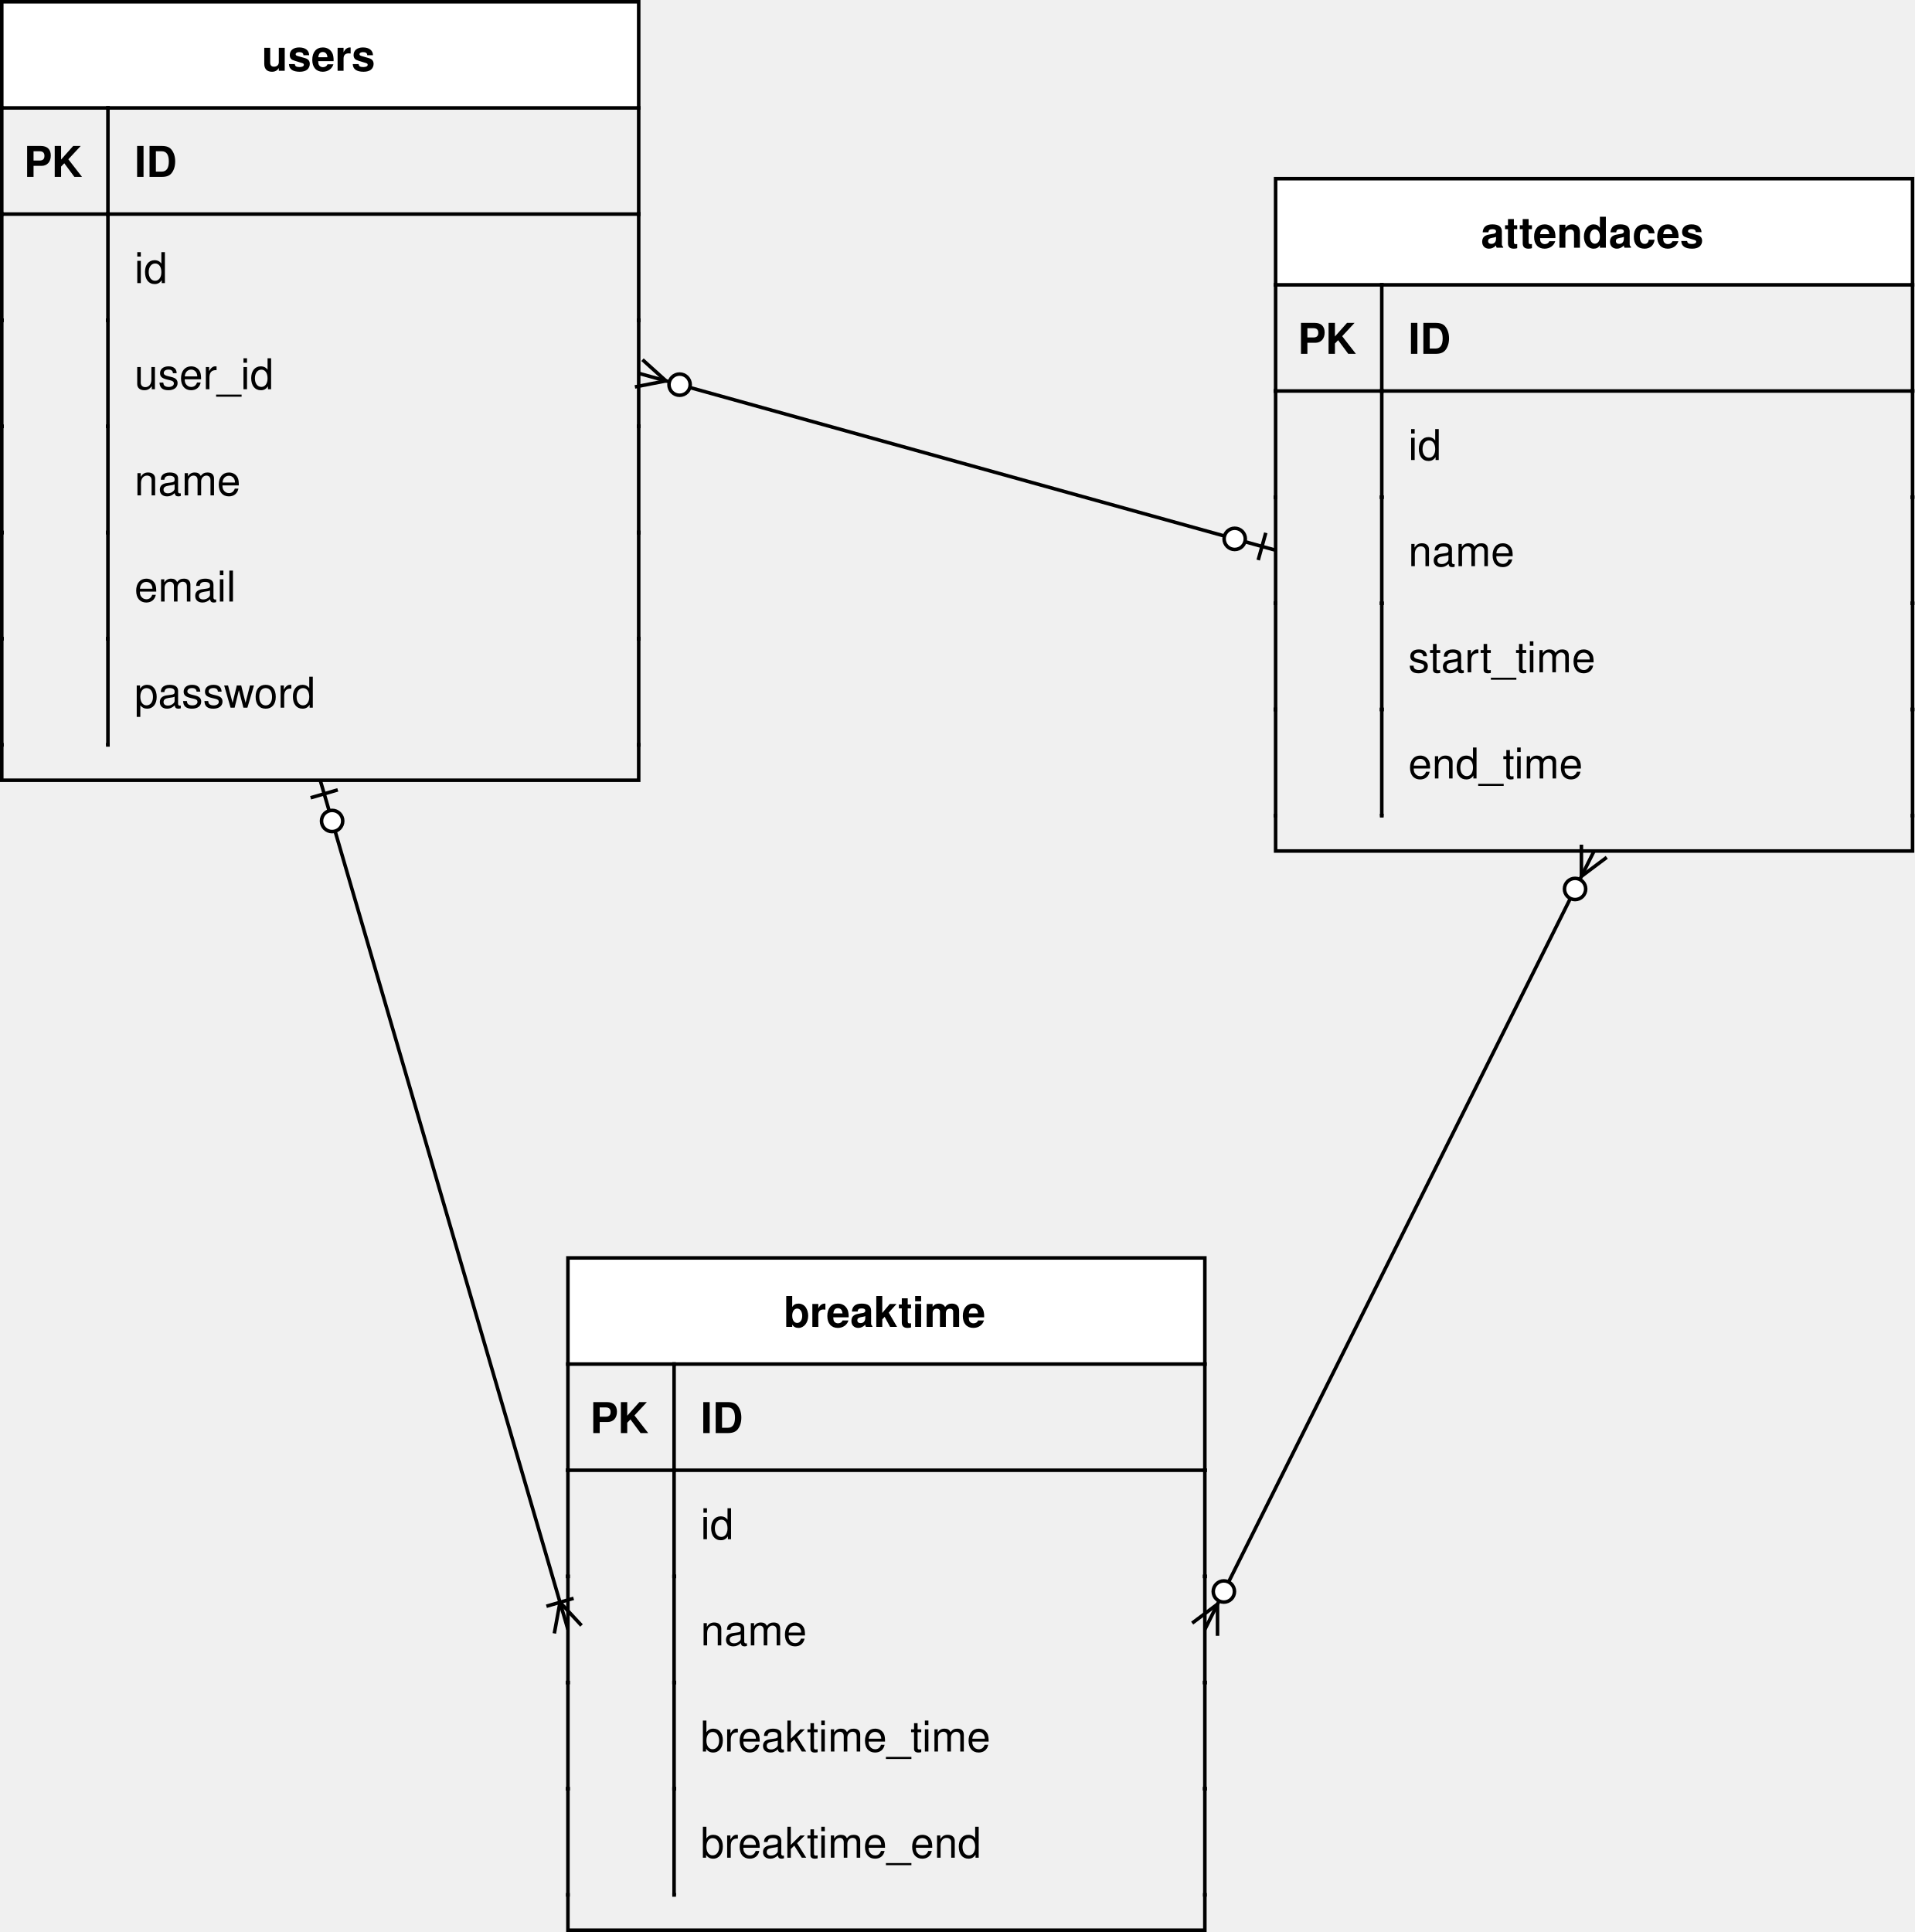
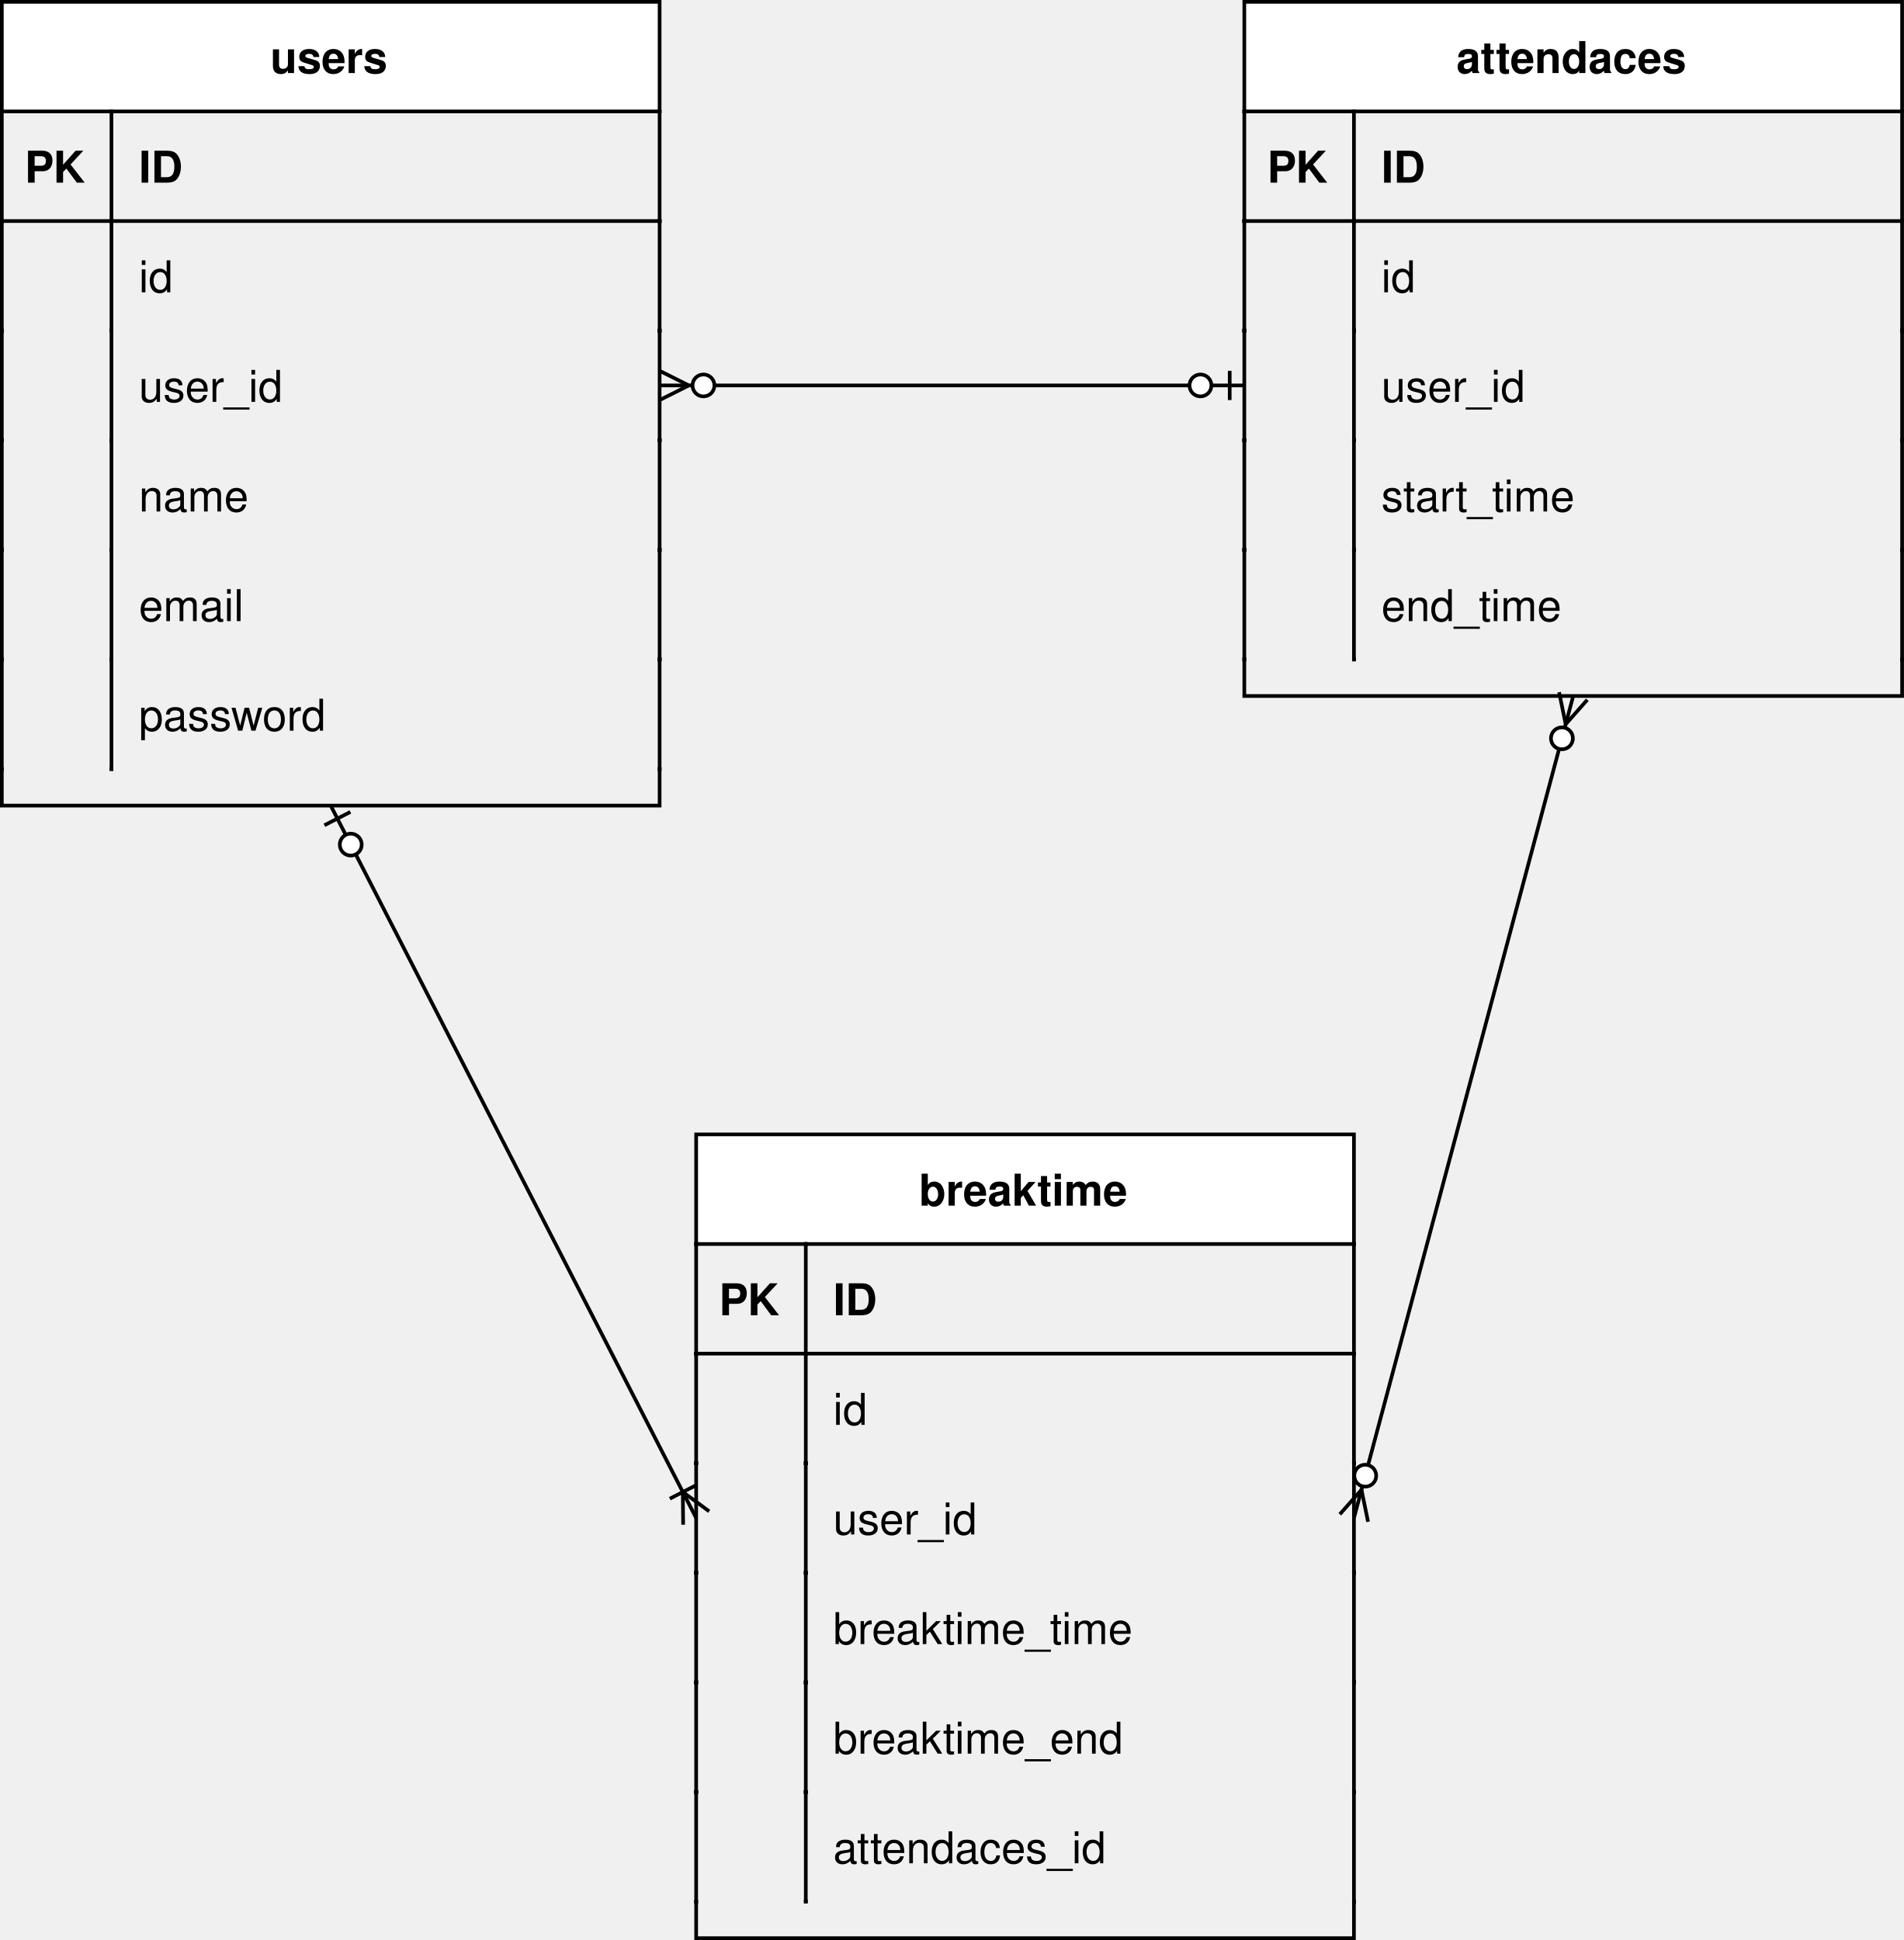
- <svg xmlns="http://www.w3.org/2000/svg" host="65bd71144e" version="1.1" width="541px" height="546px" viewBox="-0.5 -0.5 541 546" content="&lt;mxfile&gt;&lt;diagram id=&quot;NxvJrqtp4yK55EKpvDqg&quot; name=&quot;ページ1&quot;&gt;7V1tb6M4EP41+briJUD4eEm7e6fr6lbdlW7308oNbmIdwZFx2mR//dnBBoLrljSUZidIUYQHe2LPMzxgM56M/Nlq+4mh9fIzTXA68pxkO/KvRp4XhGPxLQU7JZgowYKRpBC5leAr+YWV0FHSDUlwflCRU5pysj4UzmmW4Tk/kCHG6ONhtXuaHv7qGi2wIfg6R6kp/ZckfFlIJ15Uyf/EZLHUv+yGcXFmhXRlNZJ8iRL6WBP51yN/xijlxdFqO8OptJ22S9Huo+Vs2TGGM96mgacM/4DSjRoc4hxnCZoLAxdd5Ds9btHbtTzk6E6KpjlHjCt4fEcIhME5IhlmQuDuy2mK1jnZVy8kS5ImN2hHN1wr0qXpPdni5LZAR9YVQN0IZbIold8L5V9VZ+RplJJFJo7nYqzyF6cM56IvNyjnqoYaG2Ycb60GckuzC3fFdIU524kqqsHYUUgpV41V8bHC3Z0o2bKOua6IlK8tStUVHOJAIWJBJzDQsWIihsQJSm+Fv6NssYfn0PrShAmj62+ILTBXgjUl0njXD8IcpZ1Jms5oSiWIGc2kJk7X6mSK73XbO8o5XWms1NBLpfthB1PxEYaYOR+CUSC6OxNltyqLj6zO+IxmOWfCdaQOLBB8xBLFdggWTmxCqCDzW0Lmd4FYaCD25e/jMNtTFqowOxoOpwFH87qhwpz36Z51liRJcNbazsHTdq4Z1j/SrkpZZYGjtaFU+G+GOJ7STZbkBlhlP9vhFxn4/XX1zvhpnivqTvM1mpNscVO0DBsAB28B8NZ+IQWdAt5KXceIT34Ljm06xZlxbNgnx8YnItb5FYoTovWdRrAT8ASrtdfAE6fOnGA7BxQyofruQKinE2rbeUYXhOp7UAnVt0zuIBGqb4CXoRUGS6k2SEFTqrlKM1Dq0ZTqen1y6qlLN+fLqRYrQ+JUcxVnv9T5kxPIzGoBFjSzRgORHk+kQZ9EOoHCmxF83jRXZnCWAGdNC6yQWTNo8XCzX5QuXg26YgjTJV+l6hISPvGHfAsrite3vzCj3+hnlO1G6oVi89w/e7yFwdnue6lBFH5IbD8Euni11RfsvrTTpS3h32vHtVaiVDWSBd2mGAxOjLfAjbeGYsB0w+aqll744Pp+IIrFi99nL3rXeQK/Ushwijh5OOzIM07yRd4qKvcb61fmironDb8o+q8aVT5h6PHGh3rChp5izIae1/iW+ezVjW+JMx9Jqus96WllTeVqNe/6Ufe8F1zNfXNXc50nfM121+7L1/zJoY8E7iudbdxQNG4q6tDbzDvWJsdsCH0YGZf8uOVDXxnbcspTn+aXM1/xeO/Ih8Bye3mHyIfQXPaHE/kQOk/bGdCze+gZ+F1Q5IMNYMhP8WGLJ60z4Nj3Xgx5gWP7jHwIzeikd75Cu1ocKXwRNsGagUaAIx9sgIIm1FMDkwZCHfUb+RCdOs04X0J9eeHpdyfUyJxxyLn7T8isakEVMqtGA4keT6K9xjpEPhDSLFwNNmmaoUSgw8VskIJmzGBgzOMZs8+ghiiEwpjwt4RF5qILXiGSwqXMC9wFFh0ZZTRQZp0ee6HMGAplwt/kpX2gRplrlOePlMGdmttghcyasTmZuGMY/fdswN8FRVB4jeQRfhy0I8xOskfEQ/aINhDG55M9IoacPSKGP1WILzp7hA1g0HfAIXtEBxzbZwxFDDZ7RAx/YlGGKl9GEIUNUciMWoa2D5R6CqX2GUXhOh5UTlXeCJxULyyFhBVU2Lw6JJHogFd7DaxwHbBZJJQ7AidWcz2nXB+FvSvaCi9sih2ySbyCUfsMvHAdKOkklLMBJ1BzsaYiUJzBnflb0QXNn3qfdxd7/wWeR6WVcEavSytR7u8vMwR0vNdfb1Gvb/VvMy19273+2hP0W7JxwzPa7vX3G7vMu8ssIYrV/ygU1as/o/Cv/wc=&lt;/diagram&gt;&lt;/mxfile&gt;">
+ <svg xmlns="http://www.w3.org/2000/svg" host="65bd71144e" version="1.1" width="521px" height="531px" viewBox="-0.5 -0.5 521 531" content="&lt;mxfile&gt;&lt;diagram id=&quot;NxvJrqtp4yK55EKpvDqg&quot; name=&quot;ページ1&quot;&gt;7V1Rb6M4EP41eV3hECA8XtLu3um6ulV3pdt9WrnBTawjOAKnTfbXnx1sILhuoaE0O0GqKjzYEzzf8IHHk8nIna93n1K8WX1mEYlHYyfajdyr0Xjs+RPxXwr2SjBVgmVKo1yESsFX+osooaOkWxqR7KgjZyzmdHMsXLAkIQt+JMNpyh6Pu92z+PhTN3hJDMHXBY5N6b804qtcOh0HpfxPQpcr/cnID/Mza6w7q5lkKxyxx4rIvR6585Qxnh+td3MSS9tpu+TjPlrOFheWkoQ3GTBWhn/A8VZNDnNOkggvhIHzS+R7PW9xtRt5yPGdFM0yjlOu4HEdIRAG55gmJBUCdGjHMd5k9NA9l6xoHN3gPdtyrUi3Zvd0R6LbHB3ZVwB1I5TJplR+L5R/VRcjT+OYLhNxvBBzlZ84S0kmruUGZ1z1UHMjKSc7q4FQYXbhroStCU/3oosa4PoKKeWqgWo+lrijqZKtqpiHSoiVry0L1SUc4kAhYkHHM9CxYiKmxCmOb4W/42R5gOfY+tKEUco233C6JFwJNoxK410/CHMUdqZxPGcxkyAmLJGaONuokzG512PvGOdsrbFSUy+UHqbtzcSfMMTc+eCNPHG5c9FGZVv8ye4pn7Mk46lwHamDCAQfiUSxGYK5E5sQKsjchpC5XSDmG4h9+bsdZgfKwiVmreFwanDU7xsmzHkfH1hnRaOIJI3t7D1t54ph3ZZ2VcpKC7TWhmPhvwnmZMa2SZQZYBXX2Qy/wMDvr6t3xk/zXN53lm3wgibLm3ykXwPYewuAdyPrjeR1CngjdR0jPv0tOLbuFGfGsX6fHBueiFjndyiJqNZ3GsFOwROs1l4BT5w6c4LtHFDIhOqigVBPJ9SwR0J1x1AJ1bUs7iARqmuAt81I+hMwq9pQBc2qZqBmYNXWrIrGfdLqqdGb86VVi5Uh0aoZyDlEO39yuiZwmdUCLGhmDQYibU+kXp9EOoXCmwF83jSDMySJgLOmBVbIrOk1eLk5xKXz3UEkpjBb8XWsbiHhE3/IjVjRvL79RVL2jX3GyX6k9hTr5/454C0Mnu6/FxpE44fE9oOnm1c7fcMeWnvd2lH+vXJcGSVa5SDZ0GPyyZDI2AiubRyKCbNtulC9dOyD6+eBaOZ7v8/e9Mh5agdRC1MSY04fji/kGSf5Ih8VpftN9K65ou5pzS/y61eDSp8w9Iwnx3r8mp58zoae1/iW+e7VjW+JMx9prPs96WlFT+VqFe/6UfW8F1wNvbmrIecJX7M9tfvyNXd67CMeeqWzTWqKJnVFHXqb+cSSAZQh+0H60+uSH4pxp7z1aX4584jHeyc/eJbHyzskP/hm5B9O8oPvPG1nQO/u/tjA74KSH2wAQ36L9xu8aZ0Bx753MOQFju0z+cE3E5Te+Q7tKjiS+yJsgjVzjQBv09kABU2op+YmDYQ66jf5Qa9pABLqy4Gn351QA3PFAT35wYYqZFYNBhJtT6K95joELhDSzF0NNmmaqUQJBrw9Z4MUNGN6A2O2Z8w+kxoCHwpjwv9WWGAGXcga0xguZV7gF8GClllGA2VW6bEXygyhUCb873lpH6hQ5gZn2SNL4S7NbbBCZs3QXEzcpQT/92zC3yVlUNSyr9ymhNlJDkU4FJBoAmF4PgUkQsgFJEL4S4XwogtI2AAG/QQcCkh0wLF95lCEYAtIhPAXFkWq8mUkUdgQhcyoRWr7QKmnUGqfWRTIGUPlVOWNwEn18qpIWHGFTa1DHYkOqLXX3ArkgC0kodwROLeaIZ0iRAr7i9FWeGFT7FBQ4hWM2mfuBXKgVJRQzgacQM14TUmgJIH8inqBlSUQQu0AHfizypW98CcC8wKKLmBxj8zFffkjD6CX+DZ0YfOnGSA3EG5aPkXg2aoyjzN6XWWeokRKUWSl43IpuspHtVpKk8je25ZL0Z6gEw0mNc9oWi7FrdXm6a44j2iWv0aTdy9/0se9/h8=&lt;/diagram&gt;&lt;/mxfile&gt;">
  <defs>
-     <clipPath id="mx-clip-360-80-30-30-0">
-       <rect x="360" y="80" width="30" height="30" />
-     </clipPath>
-     <clipPath id="mx-clip-396-80-144-30-0">
-       <rect x="396" y="80" width="144" height="30" />
-     </clipPath>
-     <clipPath id="mx-clip-396-110-144-30-0">
-       <rect x="396" y="110" width="144" height="30" />
-     </clipPath>
-     <clipPath id="mx-clip-396-140-144-30-0">
-       <rect x="396" y="140" width="144" height="30" />
-     </clipPath>
-     <clipPath id="mx-clip-396-170-144-30-0">
-       <rect x="396" y="170" width="144" height="30" />
-     </clipPath>
-     <clipPath id="mx-clip-396-200-144-30-0">
-       <rect x="396" y="200" width="144" height="30" />
+     <clipPath id="mx-clip-340-30-30-30-0">
+       <rect x="340" y="30" width="30" height="30" />
+     </clipPath>
+     <clipPath id="mx-clip-376-30-144-30-0">
+       <rect x="376" y="30" width="144" height="30" />
+     </clipPath>
+     <clipPath id="mx-clip-376-60-144-30-0">
+       <rect x="376" y="60" width="144" height="30" />
+     </clipPath>
+     <clipPath id="mx-clip-376-90-144-30-0">
+       <rect x="376" y="90" width="144" height="30" />
+     </clipPath>
+     <clipPath id="mx-clip-376-120-144-30-0">
+       <rect x="376" y="120" width="144" height="30" />
+     </clipPath>
+     <clipPath id="mx-clip-376-150-144-30-0">
+       <rect x="376" y="150" width="144" height="30" />
    </clipPath>
    <clipPath id="mx-clip-0-30-30-30-0">
      <rect x="0" y="30" width="30" height="30" />
    </clipPath>
    <clipPath id="mx-clip-36-30-144-30-0">
      <rect x="36" y="30" width="144" height="30" />
    </clipPath>
    <clipPath id="mx-clip-36-60-144-30-0">
      <rect x="36" y="60" width="144" height="30" />
    </clipPath>
    <clipPath id="mx-clip-36-90-144-30-0">
      <rect x="36" y="90" width="144" height="30" />
    </clipPath>
    <clipPath id="mx-clip-36-120-144-30-0">
      <rect x="36" y="120" width="144" height="30" />
    </clipPath>
    <clipPath id="mx-clip-36-150-144-30-0">
      <rect x="36" y="150" width="144" height="30" />
    </clipPath>
    <clipPath id="mx-clip-36-180-144-30-0">
      <rect x="36" y="180" width="144" height="30" />
    </clipPath>
-     <clipPath id="mx-clip-160-385-30-30-0">
-       <rect x="160" y="385" width="30" height="30" />
-     </clipPath>
-     <clipPath id="mx-clip-196-385-144-30-0">
-       <rect x="196" y="385" width="144" height="30" />
-     </clipPath>
-     <clipPath id="mx-clip-196-415-144-30-0">
-       <rect x="196" y="415" width="144" height="30" />
-     </clipPath>
-     <clipPath id="mx-clip-196-445-144-30-0">
-       <rect x="196" y="445" width="144" height="30" />
-     </clipPath>
-     <clipPath id="mx-clip-196-475-144-30-0">
-       <rect x="196" y="475" width="144" height="30" />
-     </clipPath>
-     <clipPath id="mx-clip-196-505-144-30-0">
-       <rect x="196" y="505" width="144" height="30" />
+     <clipPath id="mx-clip-190-340-30-30-0">
+       <rect x="190" y="340" width="30" height="30" />
+     </clipPath>
+     <clipPath id="mx-clip-226-340-144-30-0">
+       <rect x="226" y="340" width="144" height="30" />
+     </clipPath>
+     <clipPath id="mx-clip-226-370-144-30-0">
+       <rect x="226" y="370" width="144" height="30" />
+     </clipPath>
+     <clipPath id="mx-clip-226-400-144-30-0">
+       <rect x="226" y="400" width="144" height="30" />
+     </clipPath>
+     <clipPath id="mx-clip-226-430-144-30-0">
+       <rect x="226" y="430" width="144" height="30" />
+     </clipPath>
+     <clipPath id="mx-clip-226-460-144-30-0">
+       <rect x="226" y="460" width="144" height="30" />
+     </clipPath>
+     <clipPath id="mx-clip-226-490-144-30-0">
+       <rect x="226" y="490" width="144" height="30" />
    </clipPath>
  </defs>
  <g>
-     <path d="M 360 80 L 360 50 L 540 50 L 540 80" fill="rgb(255, 255, 255)" stroke="rgb(0, 0, 0)" stroke-miterlimit="10" pointer-events="all" />
-     <path d="M 360 80 L 360 240 L 540 240 L 540 80" fill="none" stroke="rgb(0, 0, 0)" stroke-miterlimit="10" pointer-events="none" />
-     <path d="M 360 80 L 540 80" fill="none" stroke="rgb(0, 0, 0)" stroke-miterlimit="10" pointer-events="none" />
-     <path d="M 390 80 L 390 110 L 390 140 L 390 170 L 390 200 L 390 230" fill="none" stroke="rgb(0, 0, 0)" stroke-miterlimit="10" pointer-events="none" />
+     <path d="M 340 30 L 340 0 L 520 0 L 520 30" fill="rgb(255, 255, 255)" stroke="rgb(0, 0, 0)" stroke-miterlimit="10" pointer-events="all" />
+     <path d="M 340 30 L 340 190 L 520 190 L 520 30" fill="none" stroke="rgb(0, 0, 0)" stroke-miterlimit="10" pointer-events="none" />
+     <path d="M 340 30 L 520 30" fill="none" stroke="rgb(0, 0, 0)" stroke-miterlimit="10" pointer-events="none" />
+     <path d="M 370 30 L 370 60 L 370 90 L 370 120 L 370 150 L 370 180" fill="none" stroke="rgb(0, 0, 0)" stroke-miterlimit="10" pointer-events="none" />
    <g fill="rgb(0, 0, 0)" font-family="Helvetica" font-weight="bold" pointer-events="none" text-anchor="middle" font-size="12px">
-       <text x="449.5" y="69.5">
+       <text x="429.5" y="19.5">
                attendaces
            </text>
    </g>
-     <path d="M 360 80 M 540 80 M 540 110 L 360 110" fill="none" stroke="rgb(0, 0, 0)" stroke-linecap="square" stroke-miterlimit="10" pointer-events="none" />
-     <path d="M 360 80 M 390 80 M 390 110 M 360 110" fill="none" stroke="rgb(0, 0, 0)" stroke-linecap="square" stroke-miterlimit="10" pointer-events="none" />
-     <g fill="rgb(0, 0, 0)" font-family="Helvetica" font-weight="bold" pointer-events="none" clip-path="url(#mx-clip-360-80-30-30-0)" text-anchor="middle" font-size="12px">
-       <text x="374.5" y="99.5">
+     <path d="M 340 30 M 520 30 M 520 60 L 340 60" fill="none" stroke="rgb(0, 0, 0)" stroke-linecap="square" stroke-miterlimit="10" pointer-events="none" />
+     <path d="M 340 30 M 370 30 M 370 60 M 340 60" fill="none" stroke="rgb(0, 0, 0)" stroke-linecap="square" stroke-miterlimit="10" pointer-events="none" />
+     <g fill="rgb(0, 0, 0)" font-family="Helvetica" font-weight="bold" pointer-events="none" clip-path="url(#mx-clip-340-30-30-30-0)" text-anchor="middle" font-size="12px">
+       <text x="354.5" y="49.5">
                PK
            </text>
    </g>
-     <path d="M 390 80 M 540 80 M 540 110 M 390 110" fill="none" stroke="rgb(0, 0, 0)" stroke-linecap="square" stroke-miterlimit="10" pointer-events="none" />
-     <g fill="rgb(0, 0, 0)" font-family="Helvetica" font-weight="bold" text-decoration="underline" pointer-events="none" clip-path="url(#mx-clip-396-80-144-30-0)" font-size="12px">
-       <text x="397.5" y="99.5">
+     <path d="M 370 30 M 520 30 M 520 60 M 370 60" fill="none" stroke="rgb(0, 0, 0)" stroke-linecap="square" stroke-miterlimit="10" pointer-events="none" />
+     <g fill="rgb(0, 0, 0)" font-family="Helvetica" font-weight="bold" text-decoration="underline" pointer-events="none" clip-path="url(#mx-clip-376-30-144-30-0)" font-size="12px">
+       <text x="377.5" y="49.5">
                ID
            </text>
    </g>
-     <path d="M 360 110 M 540 110 M 540 140 M 360 140" fill="none" stroke="rgb(0, 0, 0)" stroke-linecap="square" stroke-miterlimit="10" pointer-events="none" />
-     <path d="M 360 110 M 390 110 M 390 140 M 360 140" fill="none" stroke="rgb(0, 0, 0)" stroke-linecap="square" stroke-miterlimit="10" pointer-events="none" />
-     <path d="M 390 110 M 540 110 M 540 140 M 390 140" fill="none" stroke="rgb(0, 0, 0)" stroke-linecap="square" stroke-miterlimit="10" pointer-events="none" />
-     <g fill="rgb(0, 0, 0)" font-family="Helvetica" pointer-events="none" clip-path="url(#mx-clip-396-110-144-30-0)" font-size="12px">
-       <text x="397.5" y="129.5">
+     <path d="M 340 60 M 520 60 M 520 90 M 340 90" fill="none" stroke="rgb(0, 0, 0)" stroke-linecap="square" stroke-miterlimit="10" pointer-events="none" />
+     <path d="M 340 60 M 370 60 M 370 90 M 340 90" fill="none" stroke="rgb(0, 0, 0)" stroke-linecap="square" stroke-miterlimit="10" pointer-events="none" />
+     <path d="M 370 60 M 520 60 M 520 90 M 370 90" fill="none" stroke="rgb(0, 0, 0)" stroke-linecap="square" stroke-miterlimit="10" pointer-events="none" />
+     <g fill="rgb(0, 0, 0)" font-family="Helvetica" pointer-events="none" clip-path="url(#mx-clip-376-60-144-30-0)" font-size="12px">
+       <text x="377.5" y="79.5">
                id
            </text>
    </g>
-     <path d="M 360 140 M 540 140 M 540 170 M 360 170" fill="none" stroke="rgb(0, 0, 0)" stroke-linecap="square" stroke-miterlimit="10" pointer-events="none" />
-     <path d="M 360 140 M 390 140 M 390 170 M 360 170" fill="none" stroke="rgb(0, 0, 0)" stroke-linecap="square" stroke-miterlimit="10" pointer-events="none" />
-     <path d="M 390 140 M 540 140 M 540 170 M 390 170" fill="none" stroke="rgb(0, 0, 0)" stroke-linecap="square" stroke-miterlimit="10" pointer-events="none" />
-     <g fill="rgb(0, 0, 0)" font-family="Helvetica" pointer-events="none" clip-path="url(#mx-clip-396-140-144-30-0)" font-size="12px">
-       <text x="397.5" y="159.5">
-                 name
-             </text>
-     </g>
-     <path d="M 360 170 M 540 170 M 540 200 M 360 200" fill="none" stroke="rgb(0, 0, 0)" stroke-linecap="square" stroke-miterlimit="10" pointer-events="none" />
-     <path d="M 360 170 M 390 170 M 390 200 M 360 200" fill="none" stroke="rgb(0, 0, 0)" stroke-linecap="square" stroke-miterlimit="10" pointer-events="none" />
-     <path d="M 390 170 M 540 170 M 540 200 M 390 200" fill="none" stroke="rgb(0, 0, 0)" stroke-linecap="square" stroke-miterlimit="10" pointer-events="none" />
-     <g fill="rgb(0, 0, 0)" font-family="Helvetica" pointer-events="none" clip-path="url(#mx-clip-396-170-144-30-0)" font-size="12px">
-       <text x="397.5" y="189.5">
+     <path d="M 340 90 M 520 90 M 520 120 M 340 120" fill="none" stroke="rgb(0, 0, 0)" stroke-linecap="square" stroke-miterlimit="10" pointer-events="none" />
+     <path d="M 340 90 M 370 90 M 370 120 M 340 120" fill="none" stroke="rgb(0, 0, 0)" stroke-linecap="square" stroke-miterlimit="10" pointer-events="none" />
+     <path d="M 370 90 M 520 90 M 520 120 M 370 120" fill="none" stroke="rgb(0, 0, 0)" stroke-linecap="square" stroke-miterlimit="10" pointer-events="none" />
+     <g fill="rgb(0, 0, 0)" font-family="Helvetica" pointer-events="none" clip-path="url(#mx-clip-376-90-144-30-0)" font-size="12px">
+       <text x="377.5" y="109.5">
+                 user_id
+             </text>
+     </g>
+     <path d="M 340 120 M 520 120 M 520 150 M 340 150" fill="none" stroke="rgb(0, 0, 0)" stroke-linecap="square" stroke-miterlimit="10" pointer-events="none" />
+     <path d="M 340 120 M 370 120 M 370 150 M 340 150" fill="none" stroke="rgb(0, 0, 0)" stroke-linecap="square" stroke-miterlimit="10" pointer-events="none" />
+     <path d="M 370 120 M 520 120 M 520 150 M 370 150" fill="none" stroke="rgb(0, 0, 0)" stroke-linecap="square" stroke-miterlimit="10" pointer-events="none" />
+     <g fill="rgb(0, 0, 0)" font-family="Helvetica" pointer-events="none" clip-path="url(#mx-clip-376-120-144-30-0)" font-size="12px">
+       <text x="377.5" y="139.5">
                start_time
            </text>
    </g>
-     <path d="M 360 200 M 540 200 M 540 230 M 360 230" fill="none" stroke="rgb(0, 0, 0)" stroke-linecap="square" stroke-miterlimit="10" pointer-events="none" />
-     <path d="M 360 200 M 390 200 M 390 230 M 360 230" fill="none" stroke="rgb(0, 0, 0)" stroke-linecap="square" stroke-miterlimit="10" pointer-events="none" />
-     <path d="M 390 200 M 540 200 M 540 230 M 390 230" fill="none" stroke="rgb(0, 0, 0)" stroke-linecap="square" stroke-miterlimit="10" pointer-events="none" />
-     <g fill="rgb(0, 0, 0)" font-family="Helvetica" pointer-events="none" clip-path="url(#mx-clip-396-200-144-30-0)" font-size="12px">
-       <text x="397.5" y="219.5">
+     <path d="M 340 150 M 520 150 M 520 180 M 340 180" fill="none" stroke="rgb(0, 0, 0)" stroke-linecap="square" stroke-miterlimit="10" pointer-events="none" />
+     <path d="M 340 150 M 370 150 M 370 180 M 340 180" fill="none" stroke="rgb(0, 0, 0)" stroke-linecap="square" stroke-miterlimit="10" pointer-events="none" />
+     <path d="M 370 150 M 520 150 M 520 180 M 370 180" fill="none" stroke="rgb(0, 0, 0)" stroke-linecap="square" stroke-miterlimit="10" pointer-events="none" />
+     <g fill="rgb(0, 0, 0)" font-family="Helvetica" pointer-events="none" clip-path="url(#mx-clip-376-150-144-30-0)" font-size="12px">
+       <text x="377.5" y="169.5">
                end_time
            </text>
    </g>
-     <path d="M 360 155 L 180 105" fill="none" stroke="rgb(0, 0, 0)" stroke-miterlimit="10" pointer-events="none" />
-     <ellipse cx="348.44" cy="151.79" rx="3" ry="3" fill="#ffffff" stroke="rgb(0, 0, 0)" pointer-events="none" />
-     <path d="M 355.08 157.78 L 357.22 150.08" fill="none" stroke="rgb(0, 0, 0)" stroke-miterlimit="10" pointer-events="none" />
-     <ellipse cx="191.56" cy="108.21" rx="3" ry="3" fill="#ffffff" stroke="rgb(0, 0, 0)" pointer-events="none" />
-     <path d="M 178.93 108.85 L 187.71 107.14 L 181.07 101.15" fill="none" stroke="rgb(0, 0, 0)" stroke-miterlimit="10" pointer-events="none" />
-     <path d="M 340 460 L 450 240" fill="none" stroke="rgb(0, 0, 0)" stroke-miterlimit="10" pointer-events="none" />
-     <ellipse cx="345.37" cy="449.27" rx="3" ry="3" fill="#ffffff" stroke="rgb(0, 0, 0)" pointer-events="none" />
-     <path d="M 343.58 461.79 L 343.58 452.84 L 336.42 458.21" fill="none" stroke="rgb(0, 0, 0)" stroke-miterlimit="10" pointer-events="none" />
-     <ellipse cx="444.63" cy="250.73" rx="3" ry="3" fill="#ffffff" stroke="rgb(0, 0, 0)" pointer-events="none" />
-     <path d="M 446.42 238.21 L 446.42 247.16 L 453.58 241.79" fill="none" stroke="rgb(0, 0, 0)" stroke-miterlimit="10" pointer-events="none" />
+     <path d="M 340 105 L 180 105" fill="none" stroke="rgb(0, 0, 0)" stroke-miterlimit="10" pointer-events="none" />
+     <ellipse cx="328" cy="105" rx="3" ry="3" fill="#ffffff" stroke="rgb(0, 0, 0)" pointer-events="none" />
+     <path d="M 336 109 L 336 101" fill="none" stroke="rgb(0, 0, 0)" stroke-miterlimit="10" pointer-events="none" />
+     <ellipse cx="192" cy="105" rx="3" ry="3" fill="#ffffff" stroke="rgb(0, 0, 0)" pointer-events="none" />
+     <path d="M 180 109 L 188 105 L 180 101" fill="none" stroke="rgb(0, 0, 0)" stroke-miterlimit="10" pointer-events="none" />
+     <path d="M 370 415 L 430 190" fill="none" stroke="rgb(0, 0, 0)" stroke-miterlimit="10" pointer-events="none" />
+     <ellipse cx="373.09" cy="403.41" rx="3" ry="3" fill="#ffffff" stroke="rgb(0, 0, 0)" pointer-events="none" />
+     <path d="M 373.86 416.03 L 372.06 407.27 L 366.14 413.97" fill="none" stroke="rgb(0, 0, 0)" stroke-miterlimit="10" pointer-events="none" />
+     <ellipse cx="426.91" cy="201.59" rx="3" ry="3" fill="#ffffff" stroke="rgb(0, 0, 0)" pointer-events="none" />
+     <path d="M 426.14 188.97 L 427.94 197.73 L 433.86 191.03" fill="none" stroke="rgb(0, 0, 0)" stroke-miterlimit="10" pointer-events="none" />
    <path d="M 0 30 L 0 0 L 180 0 L 180 30" fill="rgb(255, 255, 255)" stroke="rgb(0, 0, 0)" stroke-miterlimit="10" pointer-events="none" />
    <path d="M 0 30 L 0 220 L 180 220 L 180 30" fill="none" stroke="rgb(0, 0, 0)" stroke-miterlimit="10" pointer-events="none" />
    <path d="M 0 30 L 180 30" fill="none" stroke="rgb(0, 0, 0)" stroke-miterlimit="10" pointer-events="none" />
    <path d="M 30 30 L 30 60 L 30 90 L 30 120 L 30 150 L 30 180 L 30 210" fill="none" stroke="rgb(0, 0, 0)" stroke-miterlimit="10" pointer-events="none" />
    <g fill="rgb(0, 0, 0)" font-family="Helvetica" font-weight="bold" pointer-events="none" text-anchor="middle" font-size="12px">
      <text x="89.5" y="19.5">
                users
            </text>
    </g>
    <path d="M 0 30 M 180 30 M 180 60 L 0 60" fill="none" stroke="rgb(0, 0, 0)" stroke-linecap="square" stroke-miterlimit="10" pointer-events="none" />
    <path d="M 0 30 M 30 30 M 30 60 M 0 60" fill="none" stroke="rgb(0, 0, 0)" stroke-linecap="square" stroke-miterlimit="10" pointer-events="none" />
    <g fill="rgb(0, 0, 0)" font-family="Helvetica" font-weight="bold" pointer-events="none" clip-path="url(#mx-clip-0-30-30-30-0)" text-anchor="middle" font-size="12px">
      <text x="14.5" y="49.5">
                PK
            </text>
    </g>
    <path d="M 30 30 M 180 30 M 180 60 M 30 60" fill="none" stroke="rgb(0, 0, 0)" stroke-linecap="square" stroke-miterlimit="10" pointer-events="none" />
    <g fill="rgb(0, 0, 0)" font-family="Helvetica" font-weight="bold" text-decoration="underline" pointer-events="none" clip-path="url(#mx-clip-36-30-144-30-0)" font-size="12px">
      <text x="37.5" y="49.5">
                ID
            </text>
    </g>
    <path d="M 0 60 M 180 60 M 180 90 M 0 90" fill="none" stroke="rgb(0, 0, 0)" stroke-linecap="square" stroke-miterlimit="10" pointer-events="none" />
    <path d="M 0 60 M 30 60 M 30 90 M 0 90" fill="none" stroke="rgb(0, 0, 0)" stroke-linecap="square" stroke-miterlimit="10" pointer-events="none" />
    <path d="M 30 60 M 180 60 M 180 90 M 30 90" fill="none" stroke="rgb(0, 0, 0)" stroke-linecap="square" stroke-miterlimit="10" pointer-events="none" />
    <g fill="rgb(0, 0, 0)" font-family="Helvetica" pointer-events="none" clip-path="url(#mx-clip-36-60-144-30-0)" font-size="12px">
      <text x="37.5" y="79.5">
                id
            </text>
    </g>
    <path d="M 0 90 M 180 90 M 180 120 M 0 120" fill="none" stroke="rgb(0, 0, 0)" stroke-linecap="square" stroke-miterlimit="10" pointer-events="none" />
    <path d="M 0 90 M 30 90 M 30 120 M 0 120" fill="none" stroke="rgb(0, 0, 0)" stroke-linecap="square" stroke-miterlimit="10" pointer-events="none" />
    <path d="M 30 90 M 180 90 M 180 120 M 30 120" fill="none" stroke="rgb(0, 0, 0)" stroke-linecap="square" stroke-miterlimit="10" pointer-events="none" />
    <g fill="rgb(0, 0, 0)" font-family="Helvetica" pointer-events="none" clip-path="url(#mx-clip-36-90-144-30-0)" font-size="12px">
      <text x="37.5" y="109.5">
                user_id
            </text>
    </g>
    <path d="M 0 120 M 180 120 M 180 150 M 0 150" fill="none" stroke="rgb(0, 0, 0)" stroke-linecap="square" stroke-miterlimit="10" pointer-events="none" />
    <path d="M 0 120 M 30 120 M 30 150 M 0 150" fill="none" stroke="rgb(0, 0, 0)" stroke-linecap="square" stroke-miterlimit="10" pointer-events="none" />
    <path d="M 30 120 M 180 120 M 180 150 M 30 150" fill="none" stroke="rgb(0, 0, 0)" stroke-linecap="square" stroke-miterlimit="10" pointer-events="none" />
    <g fill="rgb(0, 0, 0)" font-family="Helvetica" pointer-events="none" clip-path="url(#mx-clip-36-120-144-30-0)" font-size="12px">
      <text x="37.5" y="139.5">
                name
            </text>
    </g>
    <path d="M 0 150 M 180 150 M 180 180 M 0 180" fill="none" stroke="rgb(0, 0, 0)" stroke-linecap="square" stroke-miterlimit="10" pointer-events="none" />
    <path d="M 0 150 M 30 150 M 30 180 M 0 180" fill="none" stroke="rgb(0, 0, 0)" stroke-linecap="square" stroke-miterlimit="10" pointer-events="none" />
    <path d="M 30 150 M 180 150 M 180 180 M 30 180" fill="none" stroke="rgb(0, 0, 0)" stroke-linecap="square" stroke-miterlimit="10" pointer-events="none" />
    <g fill="rgb(0, 0, 0)" font-family="Helvetica" pointer-events="none" clip-path="url(#mx-clip-36-150-144-30-0)" font-size="12px">
      <text x="37.5" y="169.5">
                email
            </text>
    </g>
    <path d="M 0 180 M 180 180 M 180 210 M 0 210" fill="none" stroke="rgb(0, 0, 0)" stroke-linecap="square" stroke-miterlimit="10" pointer-events="none" />
    <path d="M 0 180 M 30 180 M 30 210 M 0 210" fill="none" stroke="rgb(0, 0, 0)" stroke-linecap="square" stroke-miterlimit="10" pointer-events="none" />
    <path d="M 30 180 M 180 180 M 180 210 M 30 210" fill="none" stroke="rgb(0, 0, 0)" stroke-linecap="square" stroke-miterlimit="10" pointer-events="none" />
    <g fill="rgb(0, 0, 0)" font-family="Helvetica" pointer-events="none" clip-path="url(#mx-clip-36-180-144-30-0)" font-size="12px">
      <text x="37.5" y="199.5">
                password
            </text>
    </g>
-     <path d="M 160 385 L 160 355 L 340 355 L 340 385" fill="rgb(255, 255, 255)" stroke="rgb(0, 0, 0)" stroke-miterlimit="10" pointer-events="none" />
-     <path d="M 160 385 L 160 545 L 340 545 L 340 385" fill="none" stroke="rgb(0, 0, 0)" stroke-miterlimit="10" pointer-events="none" />
-     <path d="M 160 385 L 340 385" fill="none" stroke="rgb(0, 0, 0)" stroke-miterlimit="10" pointer-events="none" />
-     <path d="M 190 385 L 190 415 L 190 445 L 190 475 L 190 505 L 190 535" fill="none" stroke="rgb(0, 0, 0)" stroke-miterlimit="10" pointer-events="none" />
+     <path d="M 190 340 L 190 310 L 370 310 L 370 340" fill="rgb(255, 255, 255)" stroke="rgb(0, 0, 0)" stroke-miterlimit="10" pointer-events="none" />
+     <path d="M 190 340 L 190 530 L 370 530 L 370 340" fill="none" stroke="rgb(0, 0, 0)" stroke-miterlimit="10" pointer-events="none" />
+     <path d="M 190 340 L 370 340" fill="none" stroke="rgb(0, 0, 0)" stroke-miterlimit="10" pointer-events="none" />
+     <path d="M 220 340 L 220 370 L 220 400 L 220 430 L 220 460 L 220 490 L 220 520" fill="none" stroke="rgb(0, 0, 0)" stroke-miterlimit="10" pointer-events="none" />
    <g fill="rgb(0, 0, 0)" font-family="Helvetica" font-weight="bold" pointer-events="none" text-anchor="middle" font-size="12px">
-       <text x="249.5" y="374.5">
+       <text x="279.5" y="329.5">
                breaktime
            </text>
    </g>
-     <path d="M 160 385 M 340 385 M 340 415 L 160 415" fill="none" stroke="rgb(0, 0, 0)" stroke-linecap="square" stroke-miterlimit="10" pointer-events="none" />
-     <path d="M 160 385 M 190 385 M 190 415 M 160 415" fill="none" stroke="rgb(0, 0, 0)" stroke-linecap="square" stroke-miterlimit="10" pointer-events="none" />
-     <g fill="rgb(0, 0, 0)" font-family="Helvetica" font-weight="bold" pointer-events="none" clip-path="url(#mx-clip-160-385-30-30-0)" text-anchor="middle" font-size="12px">
-       <text x="174.5" y="404.5">
+     <path d="M 190 340 M 370 340 M 370 370 L 190 370" fill="none" stroke="rgb(0, 0, 0)" stroke-linecap="square" stroke-miterlimit="10" pointer-events="none" />
+     <path d="M 190 340 M 220 340 M 220 370 M 190 370" fill="none" stroke="rgb(0, 0, 0)" stroke-linecap="square" stroke-miterlimit="10" pointer-events="none" />
+     <g fill="rgb(0, 0, 0)" font-family="Helvetica" font-weight="bold" pointer-events="none" clip-path="url(#mx-clip-190-340-30-30-0)" text-anchor="middle" font-size="12px">
+       <text x="204.5" y="359.5">
                PK
            </text>
    </g>
-     <path d="M 190 385 M 340 385 M 340 415 M 190 415" fill="none" stroke="rgb(0, 0, 0)" stroke-linecap="square" stroke-miterlimit="10" pointer-events="none" />
-     <g fill="rgb(0, 0, 0)" font-family="Helvetica" font-weight="bold" text-decoration="underline" pointer-events="none" clip-path="url(#mx-clip-196-385-144-30-0)" font-size="12px">
-       <text x="197.5" y="404.5">
+     <path d="M 220 340 M 370 340 M 370 370 M 220 370" fill="none" stroke="rgb(0, 0, 0)" stroke-linecap="square" stroke-miterlimit="10" pointer-events="none" />
+     <g fill="rgb(0, 0, 0)" font-family="Helvetica" font-weight="bold" text-decoration="underline" pointer-events="none" clip-path="url(#mx-clip-226-340-144-30-0)" font-size="12px">
+       <text x="227.5" y="359.5">
                ID
            </text>
    </g>
-     <path d="M 160 415 M 340 415 M 340 445 M 160 445" fill="none" stroke="rgb(0, 0, 0)" stroke-linecap="square" stroke-miterlimit="10" pointer-events="none" />
-     <path d="M 160 415 M 190 415 M 190 445 M 160 445" fill="none" stroke="rgb(0, 0, 0)" stroke-linecap="square" stroke-miterlimit="10" pointer-events="none" />
-     <path d="M 190 415 M 340 415 M 340 445 M 190 445" fill="none" stroke="rgb(0, 0, 0)" stroke-linecap="square" stroke-miterlimit="10" pointer-events="none" />
-     <g fill="rgb(0, 0, 0)" font-family="Helvetica" pointer-events="none" clip-path="url(#mx-clip-196-415-144-30-0)" font-size="12px">
-       <text x="197.5" y="434.5">
+     <path d="M 190 370 M 370 370 M 370 400 M 190 400" fill="none" stroke="rgb(0, 0, 0)" stroke-linecap="square" stroke-miterlimit="10" pointer-events="none" />
+     <path d="M 190 370 M 220 370 M 220 400 M 190 400" fill="none" stroke="rgb(0, 0, 0)" stroke-linecap="square" stroke-miterlimit="10" pointer-events="none" />
+     <path d="M 220 370 M 370 370 M 370 400 M 220 400" fill="none" stroke="rgb(0, 0, 0)" stroke-linecap="square" stroke-miterlimit="10" pointer-events="none" />
+     <g fill="rgb(0, 0, 0)" font-family="Helvetica" pointer-events="none" clip-path="url(#mx-clip-226-370-144-30-0)" font-size="12px">
+       <text x="227.5" y="389.5">
                id
            </text>
    </g>
-     <path d="M 160 445 M 340 445 M 340 475 M 160 475" fill="none" stroke="rgb(0, 0, 0)" stroke-linecap="square" stroke-miterlimit="10" pointer-events="none" />
-     <path d="M 160 445 M 190 445 M 190 475 M 160 475" fill="none" stroke="rgb(0, 0, 0)" stroke-linecap="square" stroke-miterlimit="10" pointer-events="none" />
-     <path d="M 190 445 M 340 445 M 340 475 M 190 475" fill="none" stroke="rgb(0, 0, 0)" stroke-linecap="square" stroke-miterlimit="10" pointer-events="none" />
-     <g fill="rgb(0, 0, 0)" font-family="Helvetica" pointer-events="none" clip-path="url(#mx-clip-196-445-144-30-0)" font-size="12px">
-       <text x="197.5" y="464.5">
-                 name
-             </text>
-     </g>
-     <path d="M 160 475 M 340 475 M 340 505 M 160 505" fill="none" stroke="rgb(0, 0, 0)" stroke-linecap="square" stroke-miterlimit="10" pointer-events="none" />
-     <path d="M 160 475 M 190 475 M 190 505 M 160 505" fill="none" stroke="rgb(0, 0, 0)" stroke-linecap="square" stroke-miterlimit="10" pointer-events="none" />
-     <path d="M 190 475 M 340 475 M 340 505 M 190 505" fill="none" stroke="rgb(0, 0, 0)" stroke-linecap="square" stroke-miterlimit="10" pointer-events="none" />
-     <g fill="rgb(0, 0, 0)" font-family="Helvetica" pointer-events="none" clip-path="url(#mx-clip-196-475-144-30-0)" font-size="12px">
-       <text x="197.5" y="494.5">
+     <path d="M 190 400 M 370 400 M 370 430 M 190 430" fill="none" stroke="rgb(0, 0, 0)" stroke-linecap="square" stroke-miterlimit="10" pointer-events="none" />
+     <path d="M 190 400 M 220 400 M 220 430 M 190 430" fill="none" stroke="rgb(0, 0, 0)" stroke-linecap="square" stroke-miterlimit="10" pointer-events="none" />
+     <path d="M 220 400 M 370 400 M 370 430 M 220 430" fill="none" stroke="rgb(0, 0, 0)" stroke-linecap="square" stroke-miterlimit="10" pointer-events="none" />
+     <g fill="rgb(0, 0, 0)" font-family="Helvetica" pointer-events="none" clip-path="url(#mx-clip-226-400-144-30-0)" font-size="12px">
+       <text x="227.5" y="419.5">
+                 user_id
+             </text>
+     </g>
+     <path d="M 190 430 M 370 430 M 370 460 M 190 460" fill="none" stroke="rgb(0, 0, 0)" stroke-linecap="square" stroke-miterlimit="10" pointer-events="none" />
+     <path d="M 190 430 M 220 430 M 220 460 M 190 460" fill="none" stroke="rgb(0, 0, 0)" stroke-linecap="square" stroke-miterlimit="10" pointer-events="none" />
+     <path d="M 220 430 M 370 430 M 370 460 M 220 460" fill="none" stroke="rgb(0, 0, 0)" stroke-linecap="square" stroke-miterlimit="10" pointer-events="none" />
+     <g fill="rgb(0, 0, 0)" font-family="Helvetica" pointer-events="none" clip-path="url(#mx-clip-226-430-144-30-0)" font-size="12px">
+       <text x="227.5" y="449.5">
                breaktime_time
            </text>
    </g>
-     <path d="M 160 505 M 340 505 M 340 535 M 160 535" fill="none" stroke="rgb(0, 0, 0)" stroke-linecap="square" stroke-miterlimit="10" pointer-events="none" />
-     <path d="M 160 505 M 190 505 M 190 535 M 160 535" fill="none" stroke="rgb(0, 0, 0)" stroke-linecap="square" stroke-miterlimit="10" pointer-events="none" />
-     <path d="M 190 505 M 340 505 M 340 535 M 190 535" fill="none" stroke="rgb(0, 0, 0)" stroke-linecap="square" stroke-miterlimit="10" pointer-events="none" />
-     <g fill="rgb(0, 0, 0)" font-family="Helvetica" pointer-events="none" clip-path="url(#mx-clip-196-505-144-30-0)" font-size="12px">
-       <text x="197.5" y="524.5">
+     <path d="M 190 460 M 370 460 M 370 490 M 190 490" fill="none" stroke="rgb(0, 0, 0)" stroke-linecap="square" stroke-miterlimit="10" pointer-events="none" />
+     <path d="M 190 460 M 220 460 M 220 490 M 190 490" fill="none" stroke="rgb(0, 0, 0)" stroke-linecap="square" stroke-miterlimit="10" pointer-events="none" />
+     <path d="M 220 460 M 370 460 M 370 490 M 220 490" fill="none" stroke="rgb(0, 0, 0)" stroke-linecap="square" stroke-miterlimit="10" pointer-events="none" />
+     <g fill="rgb(0, 0, 0)" font-family="Helvetica" pointer-events="none" clip-path="url(#mx-clip-226-460-144-30-0)" font-size="12px">
+       <text x="227.5" y="479.5">
                breaktime_end
            </text>
    </g>
-     <path d="M 90 220 L 160 460" fill="none" stroke="rgb(0, 0, 0)" stroke-miterlimit="10" pointer-events="none" />
-     <ellipse cx="93.36" cy="231.52" rx="3" ry="3" fill="#ffffff" stroke="rgb(0, 0, 0)" pointer-events="none" />
-     <path d="M 94.96 222.72 L 87.28 224.96" fill="none" stroke="rgb(0, 0, 0)" stroke-miterlimit="10" pointer-events="none" />
-     <path d="M 153.92 453.44 L 161.6 451.2 M 163.84 458.88 L 157.76 452.32 L 156.16 461.12" fill="none" stroke="rgb(0, 0, 0)" stroke-miterlimit="10" pointer-events="none" />
+     <path d="M 190 490 M 370 490 M 370 520 M 190 520" fill="none" stroke="rgb(0, 0, 0)" stroke-linecap="square" stroke-miterlimit="10" pointer-events="none" />
+     <path d="M 190 490 M 220 490 M 220 520 M 190 520" fill="none" stroke="rgb(0, 0, 0)" stroke-linecap="square" stroke-miterlimit="10" pointer-events="none" />
+     <path d="M 220 490 M 370 490 M 370 520 M 220 520" fill="none" stroke="rgb(0, 0, 0)" stroke-linecap="square" stroke-miterlimit="10" pointer-events="none" />
+     <g fill="rgb(0, 0, 0)" font-family="Helvetica" pointer-events="none" clip-path="url(#mx-clip-226-490-144-30-0)" font-size="12px">
+       <text x="227.5" y="509.5">
+                 attendaces_id
+             </text>
+     </g>
+     <path d="M 90 220 L 190 415" fill="none" stroke="rgb(0, 0, 0)" stroke-miterlimit="10" pointer-events="none" />
+     <ellipse cx="95.48" cy="230.68" rx="3" ry="3" fill="#ffffff" stroke="rgb(0, 0, 0)" pointer-events="none" />
+     <path d="M 95.38 221.73 L 88.27 225.38" fill="none" stroke="rgb(0, 0, 0)" stroke-miterlimit="10" pointer-events="none" />
+     <path d="M 182.79 409.71 L 189.91 406.06 M 193.56 413.17 L 186.35 407.88 L 186.44 416.83" fill="none" stroke="rgb(0, 0, 0)" stroke-miterlimit="10" pointer-events="none" />
  </g>
</svg>
